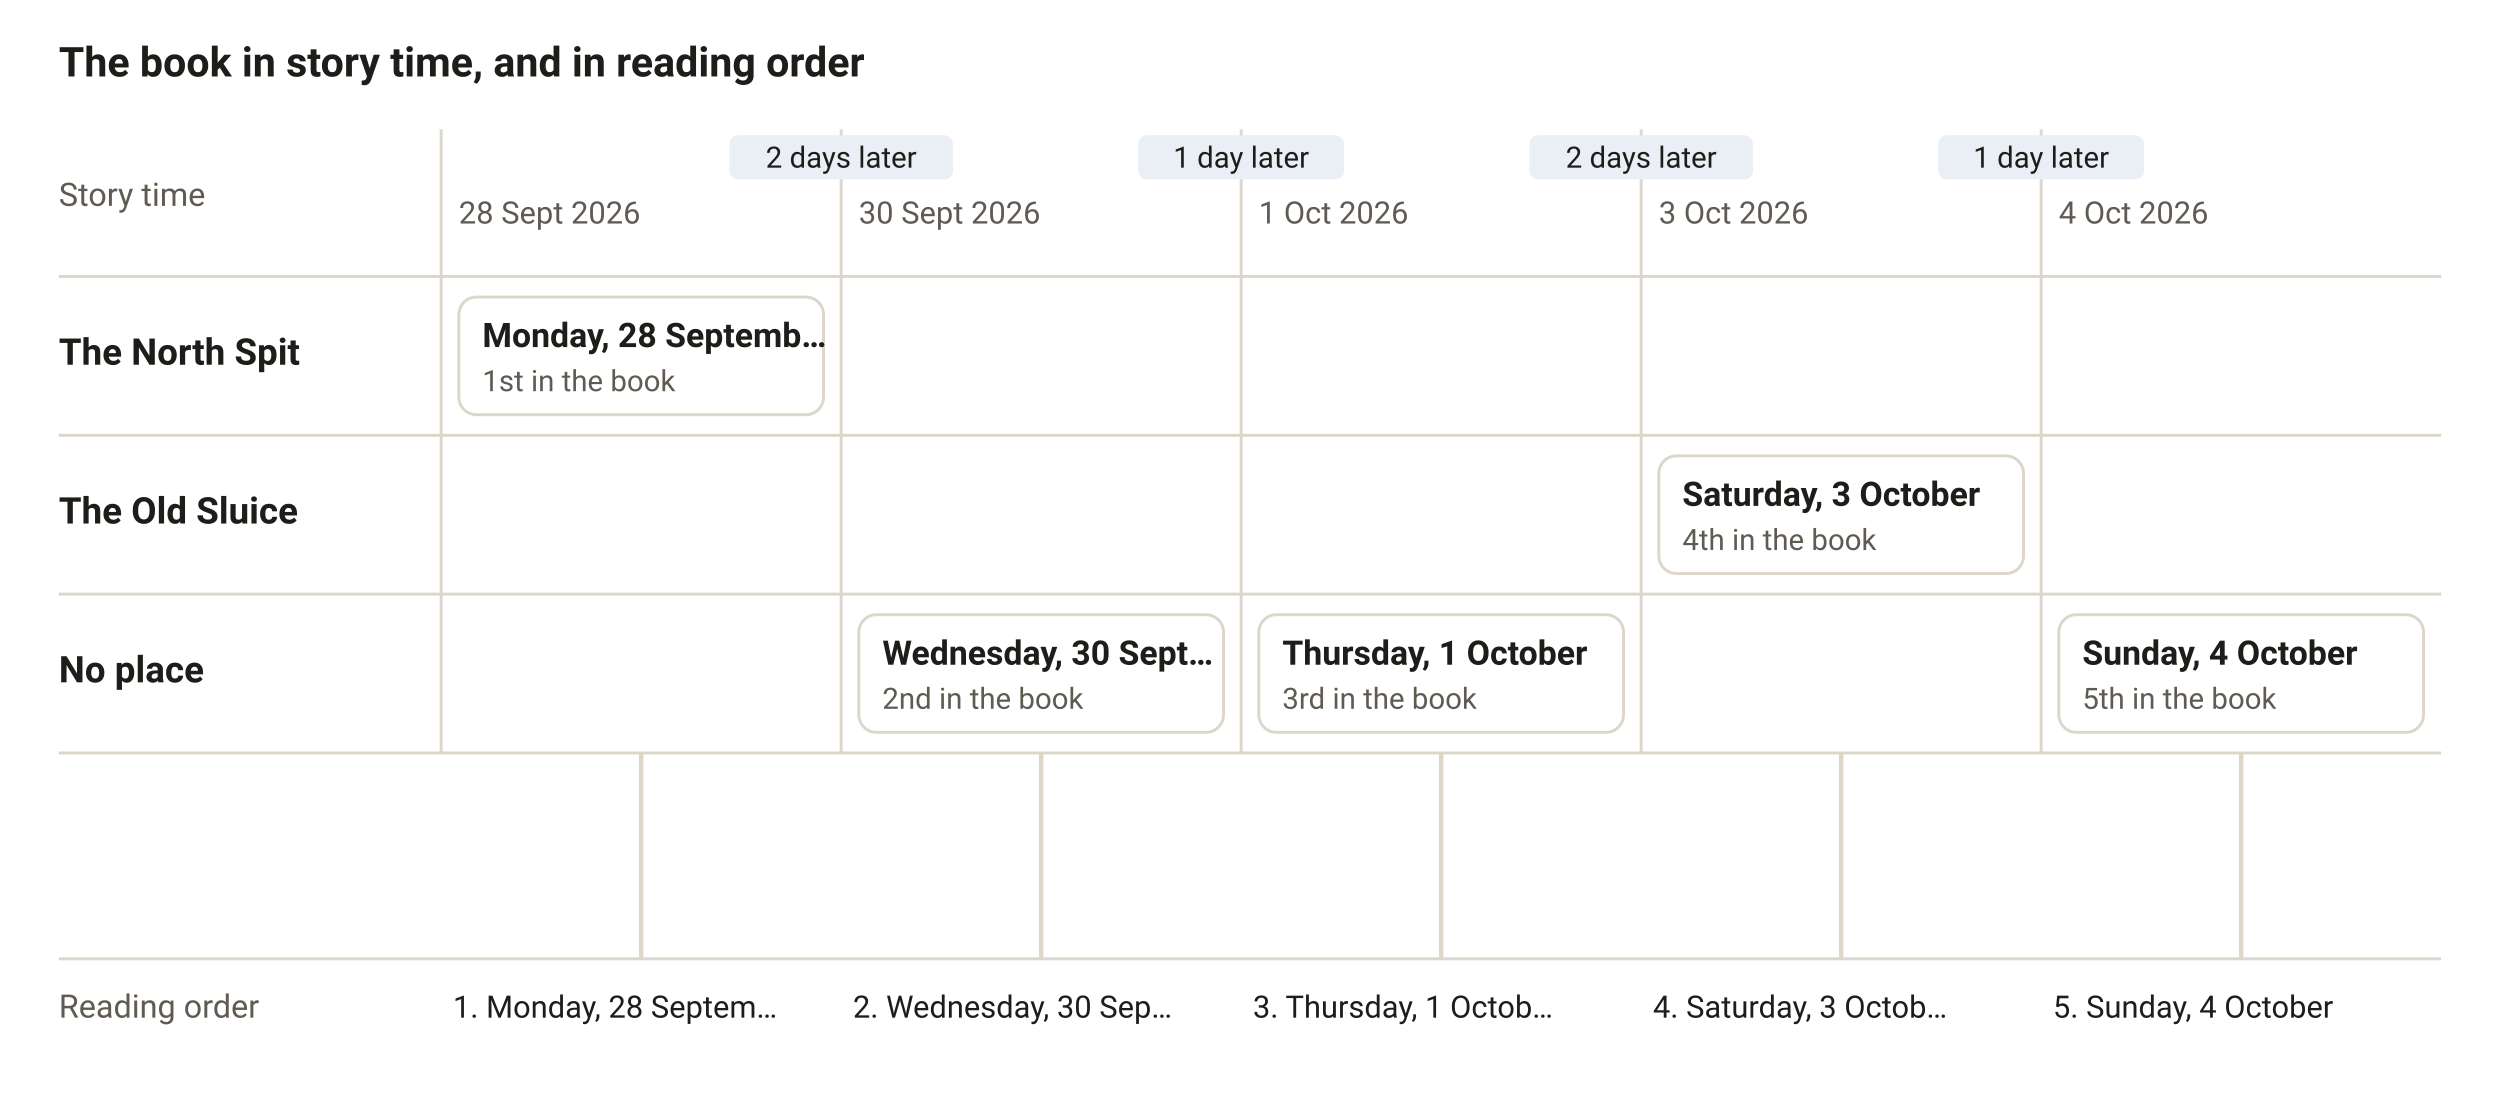
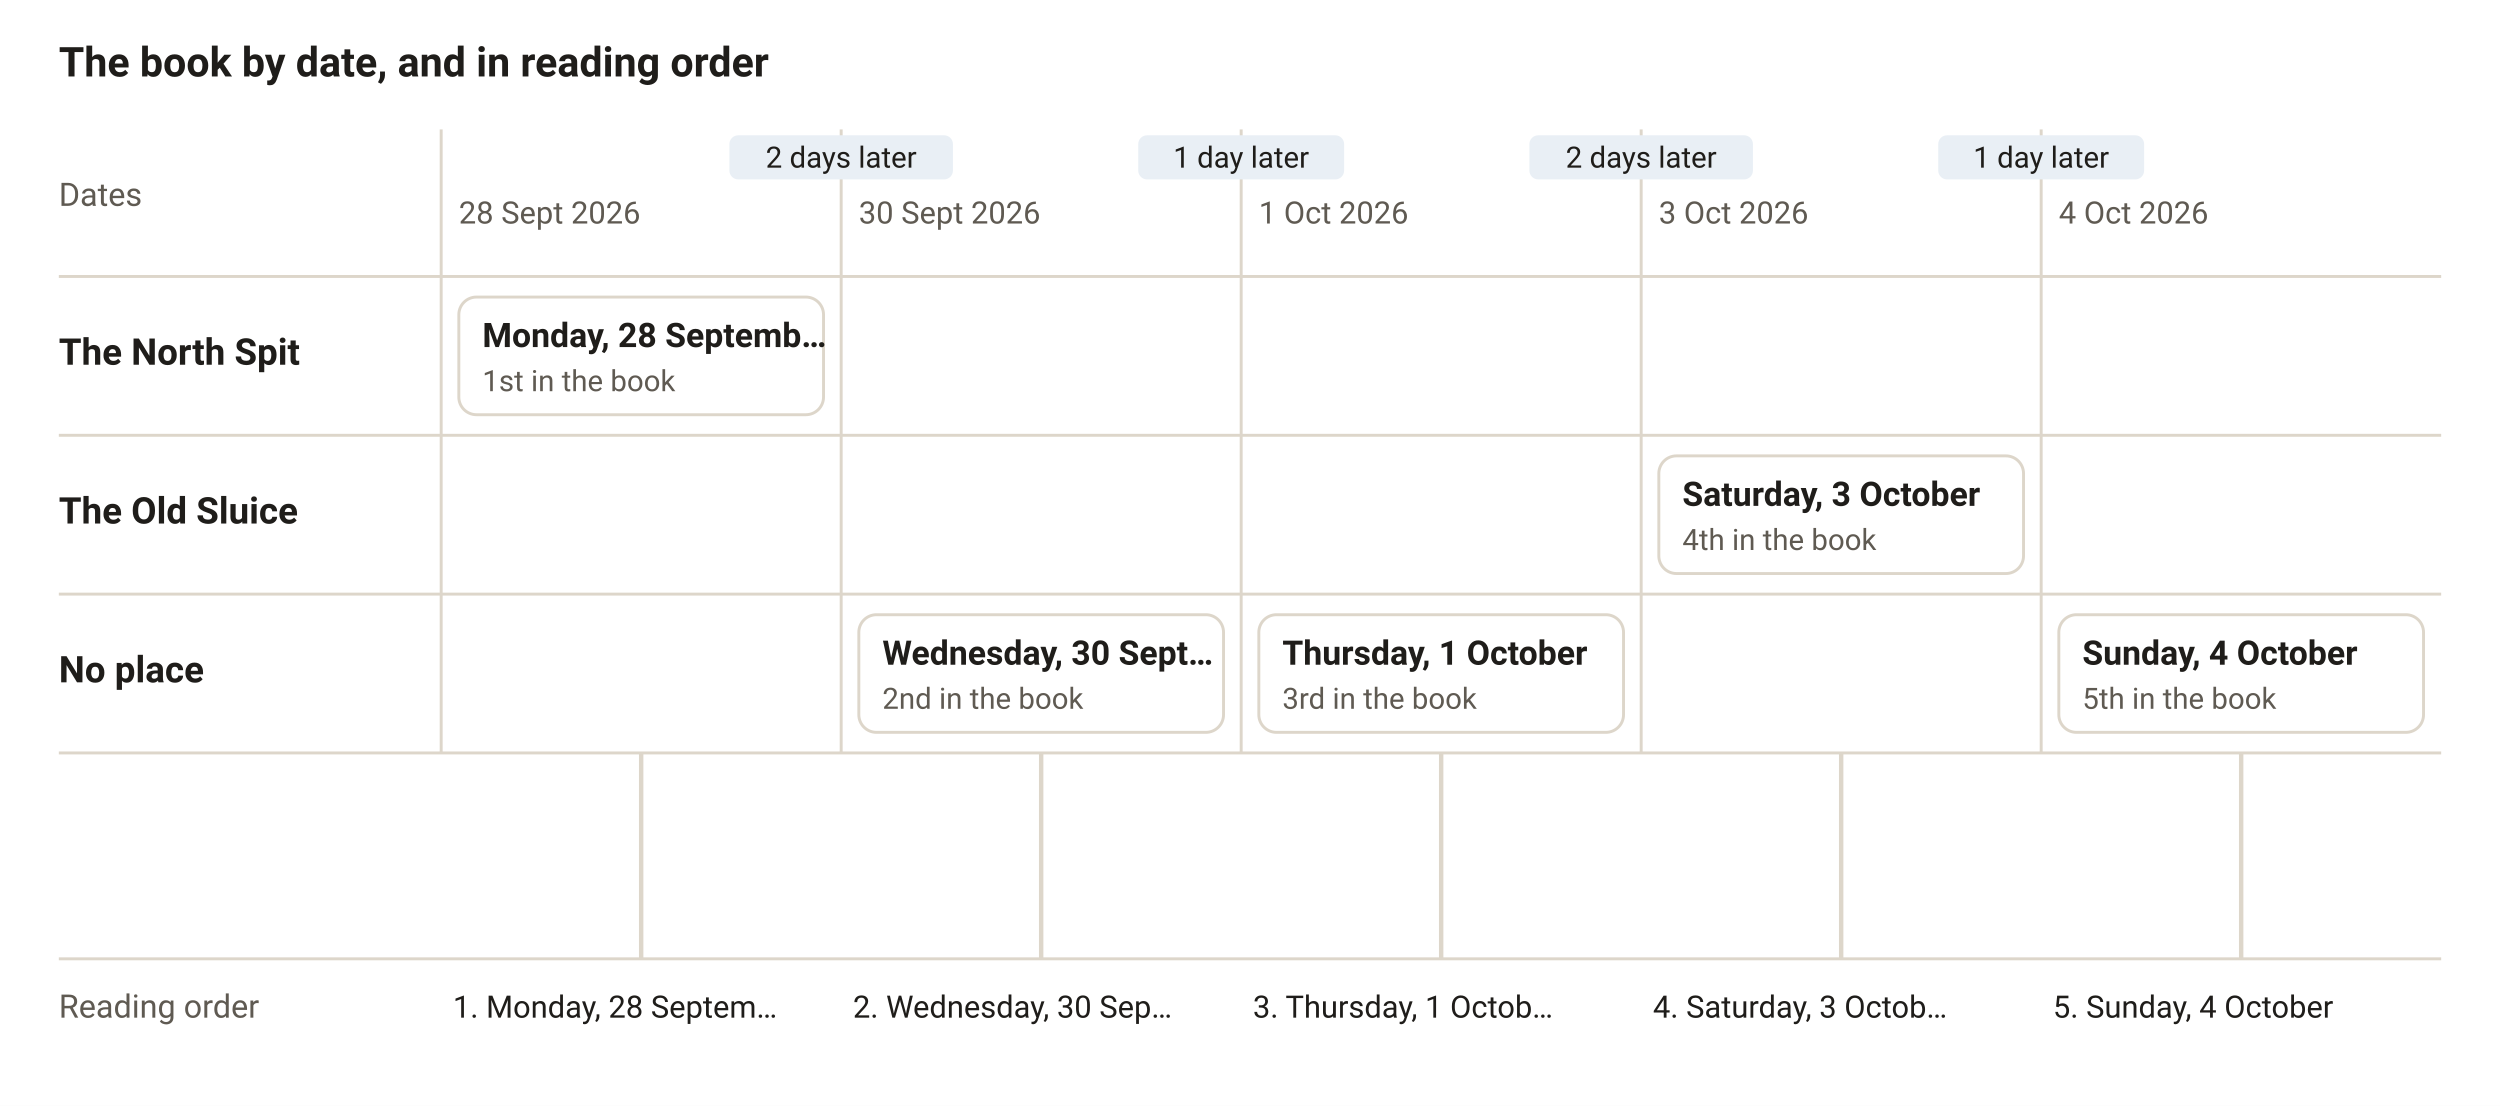
- <svg xmlns="http://www.w3.org/2000/svg" width="850" height="376" viewBox="0 0 850 376" role="img" aria-label="The book in story time, and in reading order">
+ <svg xmlns="http://www.w3.org/2000/svg" width="850" height="376" viewBox="0 0 850 376" role="img" aria-label="The book by date, and in reading order">
  <rect width="850" height="376" fill="#ffffff" />
-   <text x="20" y="26" font-family="system-ui, -apple-system, 'Segoe UI', Roboto, sans-serif" font-size="14" font-weight="600" fill="#1f1d1a">The book in story time, and in reading order</text>
-   <text x="20" y="70" font-family="system-ui, -apple-system, 'Segoe UI', Roboto, sans-serif" font-size="11" fill="#5f5a52">Story time</text>
+   <text x="20" y="26" font-family="system-ui, -apple-system, 'Segoe UI', Roboto, sans-serif" font-size="14" font-weight="600" fill="#1f1d1a">The book by date, and in reading order</text>
+   <text x="20" y="70" font-family="system-ui, -apple-system, 'Segoe UI', Roboto, sans-serif" font-size="11" fill="#5f5a52">Dates</text>
  <line x1="150" y1="44" x2="150" y2="256" stroke="#ddd6ca" />
  <text x="156" y="76" font-family="system-ui, -apple-system, 'Segoe UI', Roboto, sans-serif" font-size="10.5" fill="#5f5a52">28 Sept 2026</text>
  <line x1="286" y1="44" x2="286" y2="256" stroke="#ddd6ca" />
  <text x="292" y="76" font-family="system-ui, -apple-system, 'Segoe UI', Roboto, sans-serif" font-size="10.5" fill="#5f5a52">30 Sept 2026</text>
  <rect x="248" y="46" width="76" height="15" rx="3" fill="#e9eff5" />
  <text x="286" y="57" text-anchor="middle" font-family="system-ui, -apple-system, 'Segoe UI', Roboto, sans-serif" font-size="10" fill="#1f1d1a">2 days later</text>
  <line x1="422" y1="44" x2="422" y2="256" stroke="#ddd6ca" />
  <text x="428" y="76" font-family="system-ui, -apple-system, 'Segoe UI', Roboto, sans-serif" font-size="10.5" fill="#5f5a52">1 Oct 2026</text>
  <rect x="387" y="46" width="70" height="15" rx="3" fill="#e9eff5" />
  <text x="422" y="57" text-anchor="middle" font-family="system-ui, -apple-system, 'Segoe UI', Roboto, sans-serif" font-size="10" fill="#1f1d1a">1 day later</text>
  <line x1="558" y1="44" x2="558" y2="256" stroke="#ddd6ca" />
  <text x="564" y="76" font-family="system-ui, -apple-system, 'Segoe UI', Roboto, sans-serif" font-size="10.5" fill="#5f5a52">3 Oct 2026</text>
  <rect x="520" y="46" width="76" height="15" rx="3" fill="#e9eff5" />
  <text x="558" y="57" text-anchor="middle" font-family="system-ui, -apple-system, 'Segoe UI', Roboto, sans-serif" font-size="10" fill="#1f1d1a">2 days later</text>
  <line x1="694" y1="44" x2="694" y2="256" stroke="#ddd6ca" />
  <text x="700" y="76" font-family="system-ui, -apple-system, 'Segoe UI', Roboto, sans-serif" font-size="10.5" fill="#5f5a52">4 Oct 2026</text>
  <rect x="659" y="46" width="70" height="15" rx="3" fill="#e9eff5" />
  <text x="694" y="57" text-anchor="middle" font-family="system-ui, -apple-system, 'Segoe UI', Roboto, sans-serif" font-size="10" fill="#1f1d1a">1 day later</text>
  <line x1="20" y1="94" x2="830" y2="94" stroke="#ddd6ca" />
  <text x="20" y="124" font-family="system-ui, -apple-system, 'Segoe UI', Roboto, sans-serif" font-size="12.5" font-weight="600" fill="#1f1d1a">The North Spit</text>
  <rect x="156" y="101" width="124" height="40" rx="6" fill="#ffffff" stroke="#ddd6ca" stroke-width="1" />
  <text x="164" y="118" font-family="system-ui, -apple-system, 'Segoe UI', Roboto, sans-serif" font-size="11.5" font-weight="600" fill="#1f1d1a">Monday, 28 Septemb…</text>
  <text x="164" y="133" font-family="system-ui, -apple-system, 'Segoe UI', Roboto, sans-serif" font-size="10" fill="#5f5a52">1st in the book</text>
  <line x1="20" y1="148" x2="830" y2="148" stroke="#ddd6ca" />
  <text x="20" y="178" font-family="system-ui, -apple-system, 'Segoe UI', Roboto, sans-serif" font-size="12.5" font-weight="600" fill="#1f1d1a">The Old Sluice</text>
  <rect x="564" y="155" width="124" height="40" rx="6" fill="#ffffff" stroke="#ddd6ca" stroke-width="1" />
  <text x="572" y="172" font-family="system-ui, -apple-system, 'Segoe UI', Roboto, sans-serif" font-size="11.5" font-weight="600" fill="#1f1d1a">Saturday, 3 October</text>
  <text x="572" y="187" font-family="system-ui, -apple-system, 'Segoe UI', Roboto, sans-serif" font-size="10" fill="#5f5a52">4th in the book</text>
  <line x1="20" y1="202" x2="830" y2="202" stroke="#ddd6ca" />
  <text x="20" y="232" font-family="system-ui, -apple-system, 'Segoe UI', Roboto, sans-serif" font-size="12.5" font-weight="600" fill="#1f1d1a">No place</text>
  <rect x="292" y="209" width="124" height="40" rx="6" fill="#ffffff" stroke="#ddd6ca" stroke-width="1" />
  <text x="300" y="226" font-family="system-ui, -apple-system, 'Segoe UI', Roboto, sans-serif" font-size="11.5" font-weight="600" fill="#1f1d1a">Wednesday, 30 Sept…</text>
  <text x="300" y="241" font-family="system-ui, -apple-system, 'Segoe UI', Roboto, sans-serif" font-size="10" fill="#5f5a52">2nd in the book</text>
  <rect x="428" y="209" width="124" height="40" rx="6" fill="#ffffff" stroke="#ddd6ca" stroke-width="1" />
  <text x="436" y="226" font-family="system-ui, -apple-system, 'Segoe UI', Roboto, sans-serif" font-size="11.5" font-weight="600" fill="#1f1d1a">Thursday, 1 October</text>
  <text x="436" y="241" font-family="system-ui, -apple-system, 'Segoe UI', Roboto, sans-serif" font-size="10" fill="#5f5a52">3rd in the book</text>
  <rect x="700" y="209" width="124" height="40" rx="6" fill="#ffffff" stroke="#ddd6ca" stroke-width="1" />
  <text x="708" y="226" font-family="system-ui, -apple-system, 'Segoe UI', Roboto, sans-serif" font-size="11.5" font-weight="600" fill="#1f1d1a">Sunday, 4 October</text>
  <text x="708" y="241" font-family="system-ui, -apple-system, 'Segoe UI', Roboto, sans-serif" font-size="10" fill="#5f5a52">5th in the book</text>
  <line x1="20" y1="256" x2="830" y2="256" stroke="#ddd6ca" />
  <line x1="218" y1="256" x2="218" y2="326" stroke="#ddd6ca" stroke-width="1.5" />
  <text x="154" y="346" font-family="system-ui, -apple-system, 'Segoe UI', Roboto, sans-serif" font-size="10.5" fill="#1f1d1a">1. Monday, 28 Septem…</text>
  <line x1="354" y1="256" x2="354" y2="326" stroke="#ddd6ca" stroke-width="1.5" />
  <text x="290" y="346" font-family="system-ui, -apple-system, 'Segoe UI', Roboto, sans-serif" font-size="10.5" fill="#1f1d1a">2. Wednesday, 30 Sep…</text>
  <line x1="490" y1="256" x2="490" y2="326" stroke="#ddd6ca" stroke-width="1.5" />
  <text x="426" y="346" font-family="system-ui, -apple-system, 'Segoe UI', Roboto, sans-serif" font-size="10.5" fill="#1f1d1a">3. Thursday, 1 Octob…</text>
  <line x1="626" y1="256" x2="626" y2="326" stroke="#ddd6ca" stroke-width="1.5" />
  <text x="562" y="346" font-family="system-ui, -apple-system, 'Segoe UI', Roboto, sans-serif" font-size="10.5" fill="#1f1d1a">4. Saturday, 3 Octob…</text>
  <line x1="762" y1="256" x2="762" y2="326" stroke="#ddd6ca" stroke-width="1.5" />
  <text x="698" y="346" font-family="system-ui, -apple-system, 'Segoe UI', Roboto, sans-serif" font-size="10.5" fill="#1f1d1a">5. Sunday, 4 October</text>
  <line x1="20" y1="326" x2="830" y2="326" stroke="#ddd6ca" />
  <text x="20" y="346" font-family="system-ui, -apple-system, 'Segoe UI', Roboto, sans-serif" font-size="11" fill="#5f5a52">Reading order</text>
</svg>
